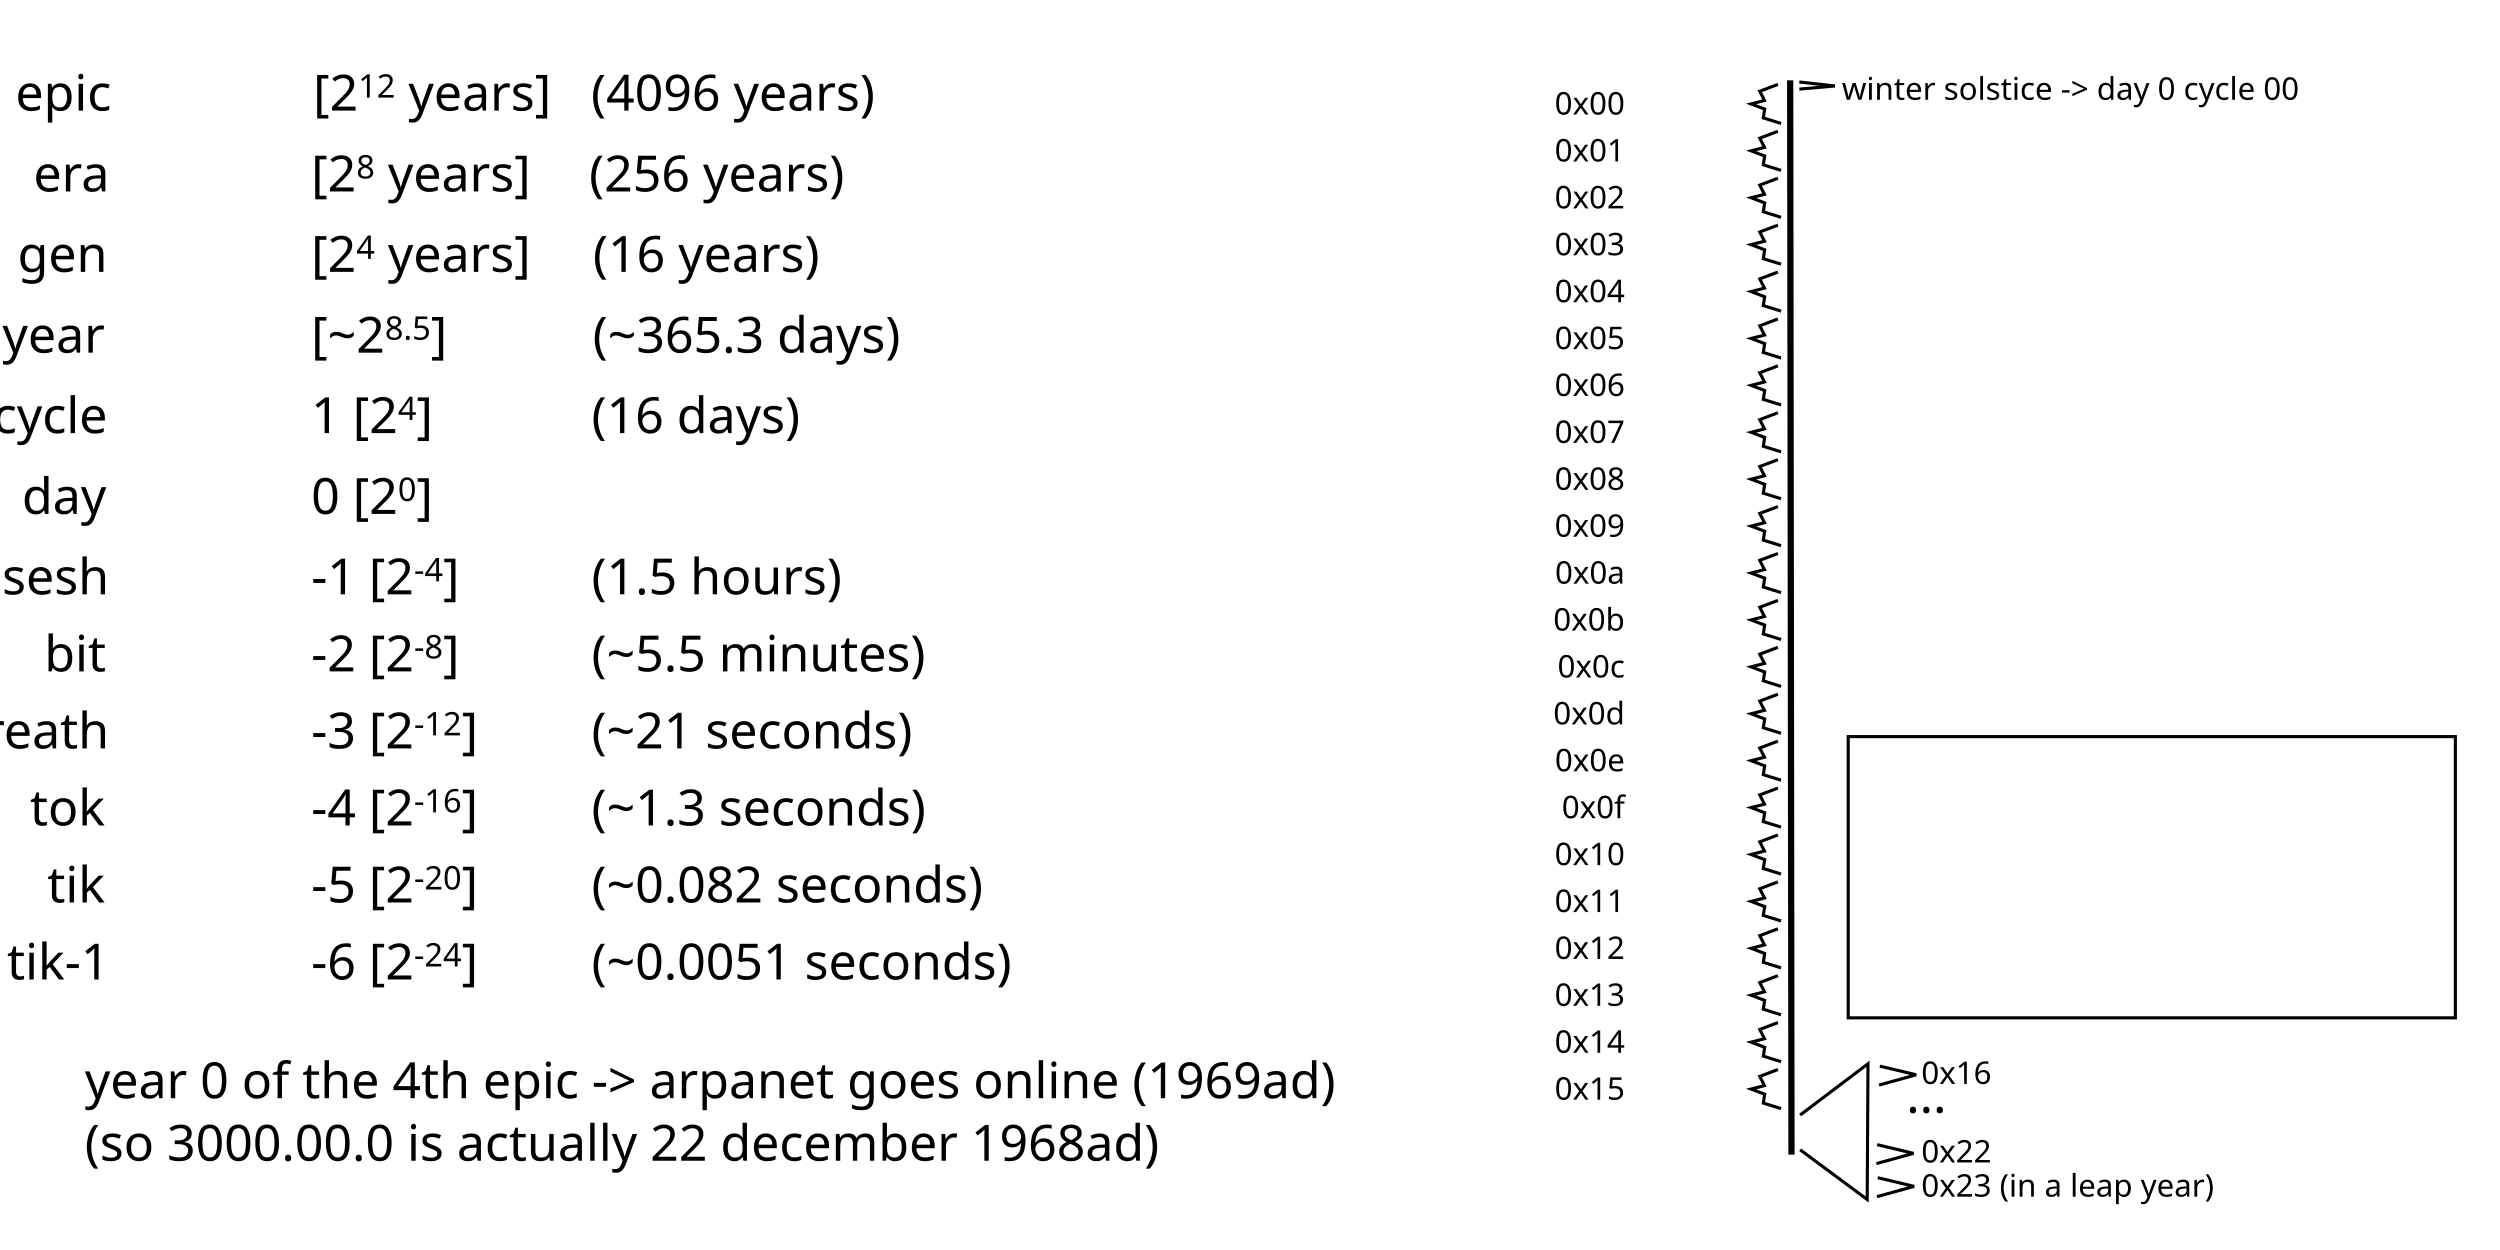
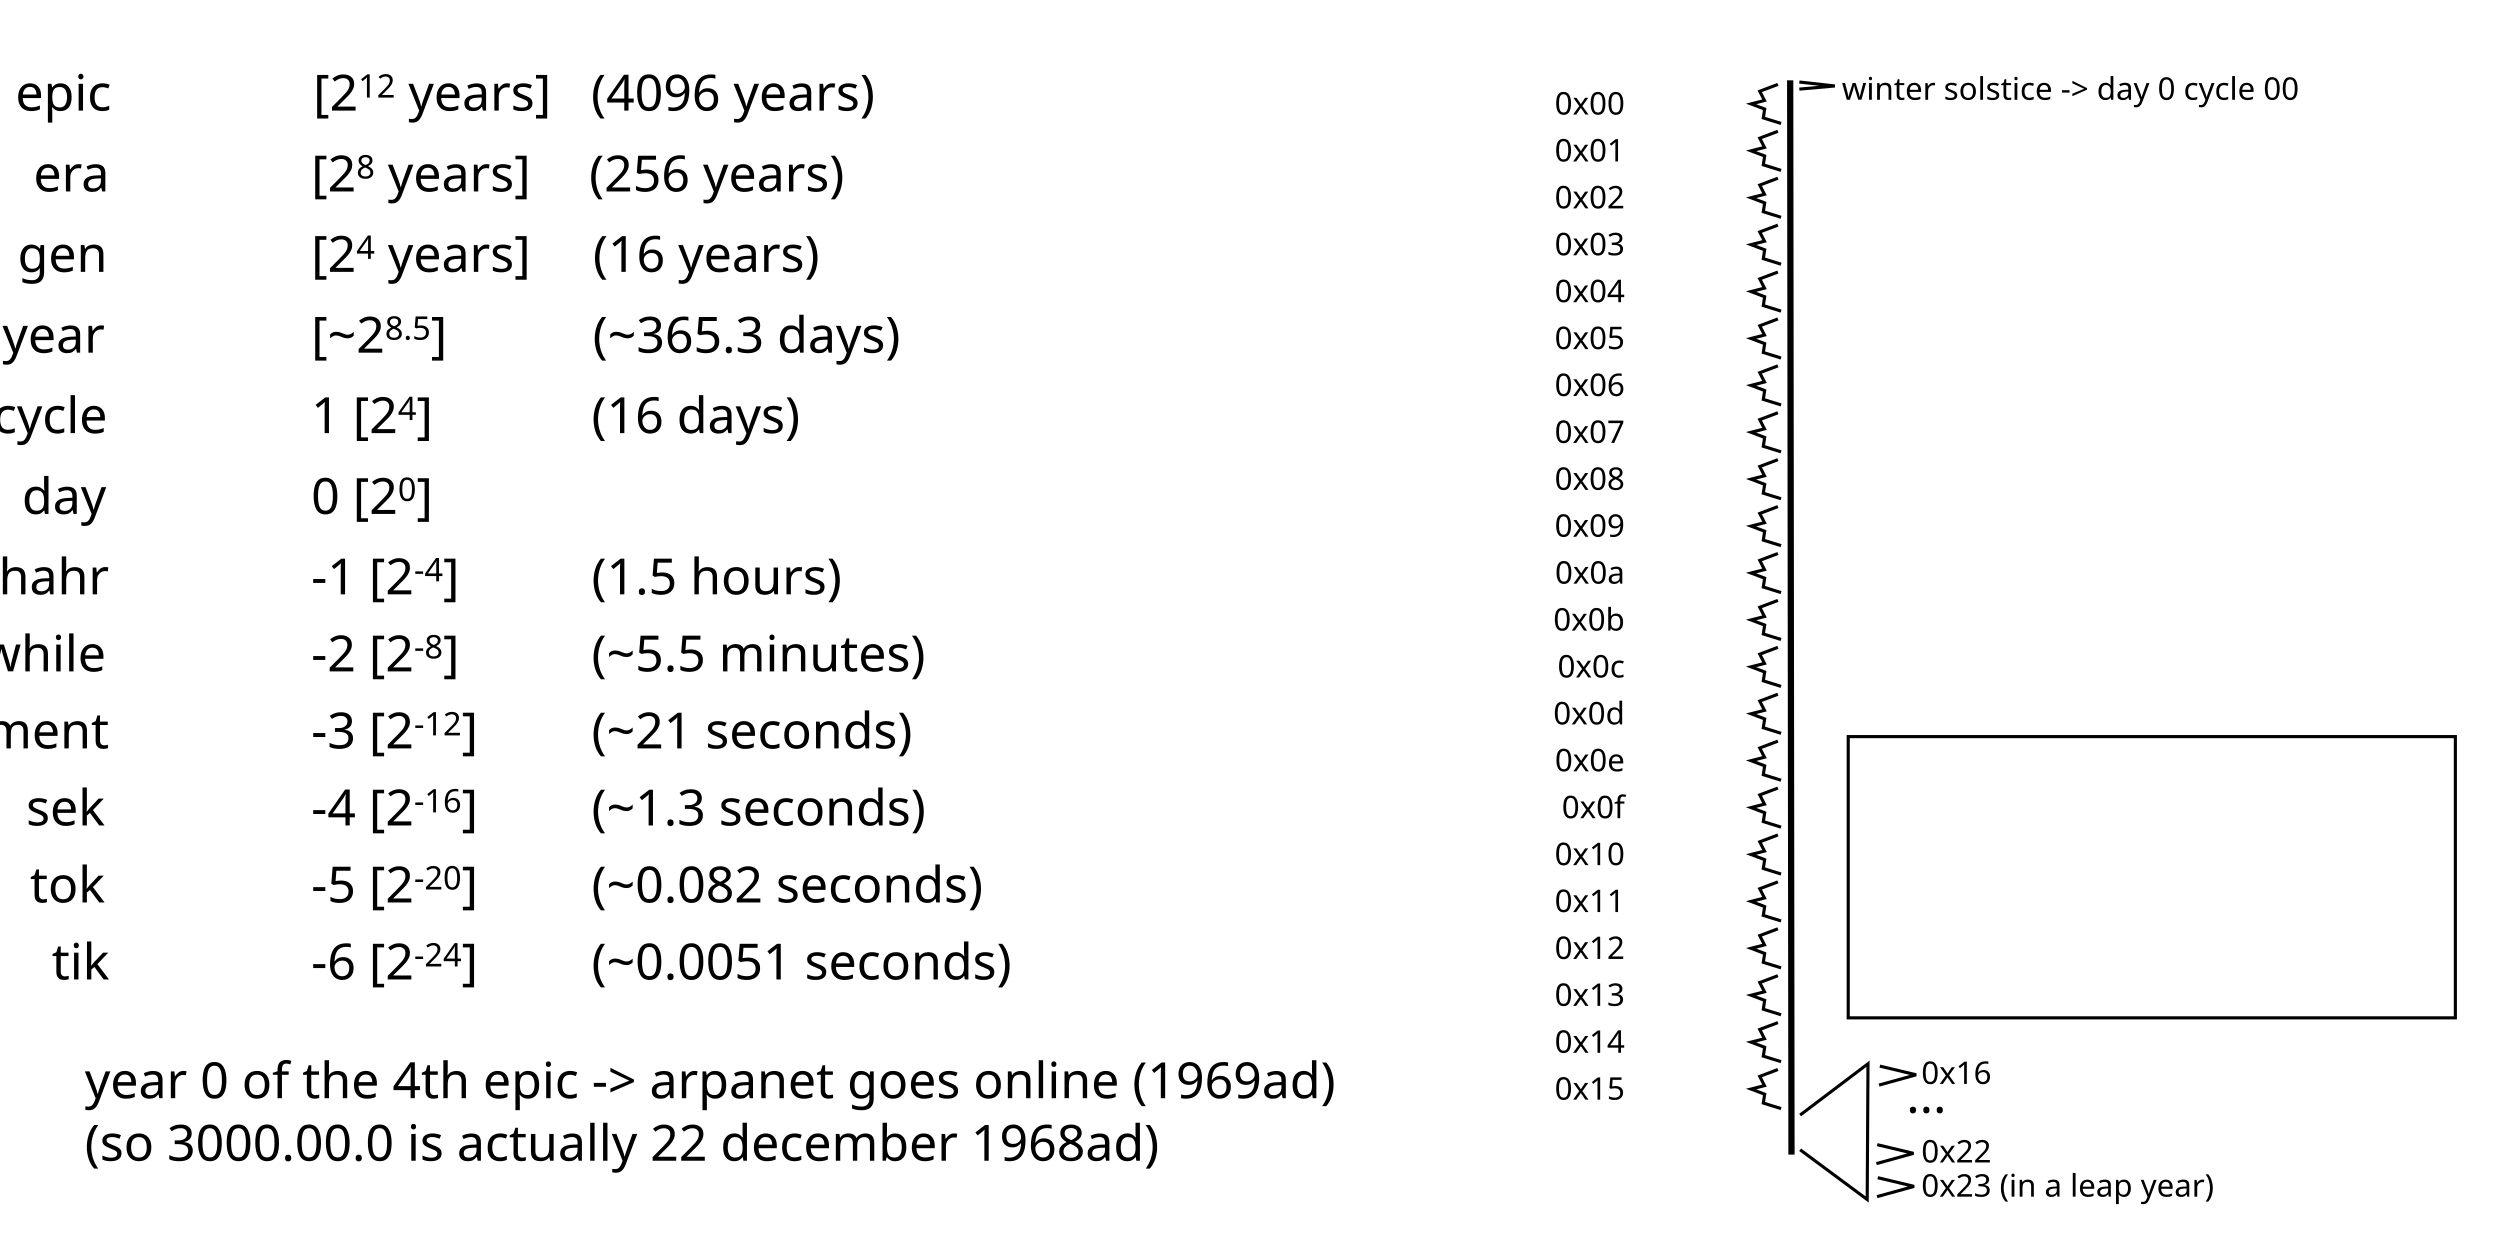
<svg xmlns="http://www.w3.org/2000/svg" width="800" height="400" id="svg4090" version="1.1">
  <defs id="defs4092" />
  <g id="layer1" transform="translate(0,-652.3622)">
    <g id="g3172" transform="translate(0,-1.212677e-5)">
      <g id="g3347" transform="translate(-4,-24)">
        <g transform="translate(-201.4286,24.74472)" id="g3208">
          <text xml:space="preserve" style="font-size:16px;font-style:normal;font-weight:normal;line-height:125%;letter-spacing:0px;word-spacing:0px;fill:#000000;fill-opacity:1;stroke:none;font-family:Sans" x="285.199" y="816.076" id="text4117">
            <tspan id="tspan4119" x="285.199" y="816.076" style="text-align:end;text-anchor:end">day</tspan>
          </text>
          <text xml:space="preserve" style="font-size:16px;font-style:normal;font-weight:normal;line-height:125%;letter-spacing:0px;word-spacing:0px;fill:#000000;fill-opacity:1;stroke:none;font-family:Sans" x="305.013" y="816.076" id="text4121">
            <tspan id="tspan4123" x="305.013" y="816.076">0 [2<tspan style="font-size:65.001%;baseline-shift:super" id="tspan4158">0</tspan>]</tspan>
          </text>
        </g>
        <g transform="translate(-201.4286,19.5716)" id="g3242">
          <text xml:space="preserve" style="font-size:16px;font-style:normal;font-weight:normal;line-height:125%;letter-spacing:0px;word-spacing:0px;fill:#000000;fill-opacity:1;stroke:none;font-family:Sans" x="305.013" y="920.926" id="text4121-5-9-2-4">
            <tspan id="tspan4123-7-0-9-5" x="305.013" y="920.926">-4 [2<tspan style="font-size:65.001%;baseline-shift:super" id="tspan4156-4-5-6">-16</tspan>]</tspan>
          </text>
          <text xml:space="preserve" style="font-size:16px;font-style:normal;font-weight:normal;line-height:125%;letter-spacing:0px;word-spacing:0px;fill:#000000;fill-opacity:1;stroke:none;font-family:Sans" x="284.785" y="920.926" id="text4117-98">
-             <tspan id="tspan4119-5" x="284.785" y="920.926" style="text-align:end;text-anchor:end">tok</tspan>
+             <tspan id="tspan4119-5" x="284.785" y="920.926" style="text-align:end;text-anchor:end">sek</tspan>
          </text>
          <text xml:space="preserve" style="font-size:16px;font-style:normal;font-weight:normal;line-height:125%;letter-spacing:0px;word-spacing:0px;fill:#000000;fill-opacity:1;stroke:none;font-family:Sans" x="394.736" y="920.926" id="text4280">
            <tspan id="tspan4282" x="394.736" y="920.926">(~1.3 seconds)</tspan>
          </text>
        </g>
        <g transform="translate(-201.4286,21.50148)" id="g3233">
          <text xml:space="preserve" style="font-size:16px;font-style:normal;font-weight:normal;line-height:125%;letter-spacing:0px;word-spacing:0px;fill:#000000;fill-opacity:1;stroke:none;font-family:Sans" x="305.013" y="894.348" id="text4121-5-9-2">
            <tspan id="tspan4123-7-0-9" x="305.013" y="894.348">-3 [2<tspan style="font-size:65.001%;baseline-shift:super" id="tspan4156-4-5">-12</tspan>]</tspan>
          </text>
          <text xml:space="preserve" style="font-size:16px;font-style:normal;font-weight:normal;line-height:125%;letter-spacing:0px;word-spacing:0px;fill:#000000;fill-opacity:1;stroke:none;font-family:Sans" x="286.098" y="894.348" id="text4117-9">
-             <tspan id="tspan4119-7" x="286.098" y="894.348" style="text-align:end;text-anchor:end">breath</tspan>
+             <tspan id="tspan4119-7" x="286.098" y="894.348" style="text-align:end;text-anchor:end">ment</tspan>
          </text>
          <text xml:space="preserve" style="font-size:16px;font-style:normal;font-weight:normal;line-height:125%;letter-spacing:0px;word-spacing:0px;fill:#000000;fill-opacity:1;stroke:none;font-family:Sans" x="394.736" y="894.348" id="text4284">
            <tspan id="tspan4286" x="394.736" y="894.348">(~21 seconds)</tspan>
          </text>
        </g>
        <g transform="translate(-201.4286,23.28128)" id="g3224">
          <text xml:space="preserve" style="font-size:16px;font-style:normal;font-weight:normal;line-height:125%;letter-spacing:0px;word-spacing:0px;fill:#000000;fill-opacity:1;stroke:none;font-family:Sans" x="305.013" y="867.919" id="text4121-5-9">
            <tspan id="tspan4123-7-0" x="305.013" y="867.919">-2 [2<tspan style="font-size:65.001%;baseline-shift:super" id="tspan4156-4">-8</tspan>]</tspan>
          </text>
          <text xml:space="preserve" style="font-size:16px;font-style:normal;font-weight:normal;line-height:125%;letter-spacing:0px;word-spacing:0px;fill:#000000;fill-opacity:1;stroke:none;font-family:Sans" x="285.113" y="867.919" id="text4117-52">
-             <tspan id="tspan4119-9" x="285.113" y="867.919" style="text-align:end;text-anchor:end">bit</tspan>
+             <tspan id="tspan4119-9" x="285.113" y="867.919" style="text-align:end;text-anchor:end">while</tspan>
          </text>
          <text xml:space="preserve" style="font-size:16px;font-style:normal;font-weight:normal;line-height:125%;letter-spacing:0px;word-spacing:0px;fill:#000000;fill-opacity:1;stroke:none;font-family:Sans" x="394.736" y="867.919" id="text4288">
            <tspan id="tspan4290" x="394.736" y="867.919">(~5.5 minutes)</tspan>
          </text>
        </g>
        <g transform="translate(-201.4286,23.61797)" id="g3215">
          <text xml:space="preserve" style="font-size:16px;font-style:normal;font-weight:normal;line-height:125%;letter-spacing:0px;word-spacing:0px;fill:#000000;fill-opacity:1;stroke:none;font-family:Sans" x="305.013" y="842.934" id="text4121-5">
            <tspan id="tspan4123-7" x="305.013" y="842.934">-1 [2<tspan style="font-size:65.001%;baseline-shift:super" id="tspan4156">-4</tspan>]</tspan>
          </text>
          <text xml:space="preserve" style="font-size:16px;font-style:normal;font-weight:normal;line-height:125%;letter-spacing:0px;word-spacing:0px;fill:#000000;fill-opacity:1;stroke:none;font-family:Sans" x="286.098" y="842.934" id="text4117-5">
-             <tspan id="tspan4119-3" x="286.098" y="842.934" style="text-align:end;text-anchor:end">sesh</tspan>
+             <tspan id="tspan4119-3" x="286.098" y="842.934" style="text-align:end;text-anchor:end">hahr</tspan>
          </text>
          <text xml:space="preserve" style="font-size:16px;font-style:normal;font-weight:normal;line-height:125%;letter-spacing:0px;word-spacing:0px;fill:#000000;fill-opacity:1;stroke:none;font-family:Sans" x="394.736" y="842.934" id="text4292">
            <tspan id="tspan4294" x="394.736" y="842.934">(1.5 hours)</tspan>
          </text>
        </g>
        <g transform="translate(-201.4286,18.06553)" id="g3251">
          <text xml:space="preserve" style="font-size:16px;font-style:normal;font-weight:normal;line-height:125%;letter-spacing:0px;word-spacing:0px;fill:#000000;fill-opacity:1;stroke:none;font-family:Sans" x="305.013" y="947.081" id="text4121-5-9-2-4-5">
            <tspan id="tspan4123-7-0-9-5-5" x="305.013" y="947.081">-5 [2<tspan style="font-size:65.001%;baseline-shift:super" id="tspan4156-4-5-6-8">-20</tspan>]</tspan>
          </text>
          <text xml:space="preserve" style="font-size:16px;font-style:normal;font-weight:normal;line-height:125%;letter-spacing:0px;word-spacing:0px;fill:#000000;fill-opacity:1;stroke:none;font-family:Sans" x="284.785" y="947.081" id="text4117-98-8">
-             <tspan id="tspan4119-5-8" x="284.785" y="947.081" style="text-align:end;text-anchor:end">tik</tspan>
+             <tspan id="tspan4119-5-8" x="284.785" y="947.081" style="text-align:end;text-anchor:end">tok</tspan>
          </text>
          <text xml:space="preserve" style="font-size:16px;font-style:normal;font-weight:normal;line-height:125%;letter-spacing:0px;word-spacing:0px;fill:#000000;fill-opacity:1;stroke:none;font-family:Sans" x="394.736" y="947.081" id="text4280-5">
            <tspan id="tspan4282-4" x="394.736" y="947.081">(~0.082 seconds)</tspan>
          </text>
        </g>
        <g transform="translate(-201.4286,14.28573)" id="g3260">
          <text xml:space="preserve" style="font-size:16px;font-style:normal;font-weight:normal;line-height:125%;letter-spacing:0px;word-spacing:0px;fill:#000000;fill-opacity:1;stroke:none;font-family:Sans" x="305.013" y="975.51" id="text4121-5-9-2-4-5-6">
            <tspan id="tspan4123-7-0-9-5-5-9" x="305.013" y="975.51">-6 [2<tspan style="font-size:65.001%;baseline-shift:super" id="tspan4156-4-5-6-8-8">-24</tspan>]</tspan>
          </text>
          <text xml:space="preserve" style="font-size:16px;font-style:normal;font-weight:normal;line-height:125%;letter-spacing:0px;word-spacing:0px;fill:#000000;fill-opacity:1;stroke:none;font-family:Sans" x="286.207" y="975.51" id="text4117-98-8-8">
-             <tspan id="tspan4119-5-8-2" x="286.207" y="975.51" style="text-align:end;text-anchor:end">tik-1</tspan>
+             <tspan id="tspan4119-5-8-2" x="286.207" y="975.51" style="text-align:end;text-anchor:end">tik</tspan>
          </text>
          <text xml:space="preserve" style="font-size:16px;font-style:normal;font-weight:normal;line-height:125%;letter-spacing:0px;word-spacing:0px;fill:#000000;fill-opacity:1;stroke:none;font-family:Sans" x="394.736" y="975.51" id="text4280-5-6">
            <tspan id="tspan4282-4-4" x="394.736" y="975.51">(~0.0051 seconds)</tspan>
          </text>
        </g>
        <g transform="translate(-201.4286,24.49596)" id="g3199">
          <text xml:space="preserve" style="font-size:16px;font-style:normal;font-weight:normal;line-height:125%;letter-spacing:0px;word-spacing:0px;fill:#000000;fill-opacity:1;stroke:none;font-family:Sans" x="305.013" y="790.458" id="text4121-5-92">
            <tspan id="tspan4123-7-4" x="305.013" y="790.458">1 [2<tspan style="font-size:65.001%;baseline-shift:super" id="tspan4156-5">4</tspan>]</tspan>
          </text>
          <text xml:space="preserve" style="font-size:16px;font-style:normal;font-weight:normal;line-height:125%;letter-spacing:0px;word-spacing:0px;fill:#000000;fill-opacity:1;stroke:none;font-family:Sans" x="285.574" y="790.458" id="text4117-5-0">
            <tspan id="tspan4119-3-4" x="285.574" y="790.458" style="text-align:end;text-anchor:end">cycle</tspan>
          </text>
          <text xml:space="preserve" style="font-size:16px;font-style:normal;font-weight:normal;line-height:125%;letter-spacing:0px;word-spacing:0px;fill:#000000;fill-opacity:1;stroke:none;font-family:Sans" x="394.736" y="790.458" id="text4292-3">
            <tspan id="tspan4294-9" x="394.736" y="790.458">(16 days)</tspan>
          </text>
        </g>
        <g transform="translate(-201.4286,25.81992)" id="g3190">
          <text xml:space="preserve" style="font-size:16px;font-style:normal;font-weight:normal;line-height:125%;letter-spacing:0px;word-spacing:0px;fill:#000000;fill-opacity:1;stroke:none;font-family:Sans" x="305.013" y="763.403" id="text4121-5-92-0">
            <tspan id="tspan4123-7-4-3" x="305.013" y="763.403">[~2<tspan style="font-size:65.001%;baseline-shift:super" id="tspan3094">8.5</tspan>]</tspan>
          </text>
          <text xml:space="preserve" style="font-size:16px;font-style:normal;font-weight:normal;line-height:125%;letter-spacing:0px;word-spacing:0px;fill:#000000;fill-opacity:1;stroke:none;font-family:Sans" x="284.738" y="763.403" id="text4117-5-0-3">
            <tspan id="tspan4119-3-4-3" x="284.738" y="763.403" style="text-align:end;text-anchor:end">year</tspan>
          </text>
          <text xml:space="preserve" style="font-size:16px;font-style:normal;font-weight:normal;line-height:125%;letter-spacing:0px;word-spacing:0px;fill:#000000;fill-opacity:1;stroke:none;font-family:Sans" x="395.101" y="763.403" id="text4292-3-7">
            <tspan id="tspan4294-9-9" x="395.101" y="763.403">(~365.3 days)</tspan>
          </text>
        </g>
        <g transform="translate(-201.4286,27.02667)" id="g3181">
          <text xml:space="preserve" style="font-size:16px;font-style:normal;font-weight:normal;line-height:125%;letter-spacing:0px;word-spacing:0px;fill:#000000;fill-opacity:1;stroke:none;font-family:Sans" x="305.013" y="736.329" id="text4121-5-92-0-6">
            <tspan id="tspan4123-7-4-3-6" x="305.013" y="736.329">[2<tspan style="font-size:65.001%;baseline-shift:super" id="tspan3132">4</tspan> years]</tspan>
          </text>
          <text xml:space="preserve" style="font-size:16px;font-style:normal;font-weight:normal;line-height:125%;letter-spacing:0px;word-spacing:0px;fill:#000000;fill-opacity:1;stroke:none;font-family:Sans" x="285.574" y="736.329" id="text4117-5-0-3-2">
            <tspan id="tspan4119-3-4-3-7" x="285.574" y="736.329" style="text-align:end;text-anchor:end">gen</tspan>
          </text>
          <text xml:space="preserve" style="font-size:16px;font-style:normal;font-weight:normal;line-height:125%;letter-spacing:0px;word-spacing:0px;fill:#000000;fill-opacity:1;stroke:none;font-family:Sans" x="395.181" y="736.329" id="text4292-3-7-4">
            <tspan id="tspan4294-9-9-1" x="395.181" y="736.329">(16 years)</tspan>
          </text>
        </g>
        <g id="g4077" transform="translate(0,14.93628)">
          <text id="text4121-5-92-0-6-1" y="722.689" x="103.584" style="font-size:16px;font-style:normal;font-weight:normal;line-height:125%;letter-spacing:0px;word-spacing:0px;fill:#000000;fill-opacity:1;stroke:none;font-family:Sans" xml:space="preserve">
            <tspan y="722.689" x="103.584" id="tspan4123-7-4-3-6-7">[2<tspan id="tspan3170" style="font-size:65.001%;baseline-shift:super">8</tspan> years]</tspan>
          </text>
          <text id="text4117-5-0-3-2-5" y="722.689" x="84.755" style="font-size:16px;font-style:normal;font-weight:normal;line-height:125%;letter-spacing:0px;word-spacing:0px;fill:#000000;fill-opacity:1;stroke:none;font-family:Sans" xml:space="preserve">
            <tspan style="text-align:end;text-anchor:end" y="722.689" x="84.755" id="tspan4119-3-4-3-7-6">era</tspan>
          </text>
          <text id="text4292-3-7-4-8" y="722.689" x="192.537" style="font-size:16px;font-style:normal;font-weight:normal;line-height:125%;letter-spacing:0px;word-spacing:0px;fill:#000000;fill-opacity:1;stroke:none;font-family:Sans" xml:space="preserve">
            <tspan y="722.689" x="192.537" id="tspan4294-9-9-1-9">(256 years)</tspan>
          </text>
        </g>
        <g transform="translate(0.619691,-10.93124)" id="g4077-5">
          <text id="text4121-5-92-0-6-1-6" y="722.689" x="103.584" style="font-size:16px;font-style:normal;font-weight:normal;line-height:125%;letter-spacing:0px;word-spacing:0px;fill:#000000;fill-opacity:1;stroke:none;font-family:Sans" xml:space="preserve">
            <tspan y="722.689" x="103.584" id="tspan4123-7-4-3-6-7-1">[2<tspan style="font-size:65%;baseline-shift:super" id="tspan4125">12</tspan> years]</tspan>
          </text>
          <text id="text4117-5-0-3-2-5-2" y="722.689" x="84.755" style="font-size:16px;font-style:normal;font-weight:normal;line-height:125%;letter-spacing:0px;word-spacing:0px;fill:#000000;fill-opacity:1;stroke:none;font-family:Sans" xml:space="preserve">
            <tspan style="text-align:end;text-anchor:end" y="722.689" x="84.755" id="tspan4119-3-4-3-7-6-2">epic</tspan>
          </text>
          <text id="text4292-3-7-4-8-9" y="722.689" x="192.537" style="font-size:16px;font-style:normal;font-weight:normal;line-height:125%;letter-spacing:0px;word-spacing:0px;fill:#000000;fill-opacity:1;stroke:none;font-family:Sans" xml:space="preserve">
            <tspan y="722.689" x="192.537" id="tspan4294-9-9-1-9-2">(4096 years)</tspan>
          </text>
        </g>
      </g>
      <text xml:space="preserve" style="font-size:16px;font-style:normal;font-weight:normal;line-height:125%;letter-spacing:0px;word-spacing:0px;fill:#000000;fill-opacity:1;stroke:none;font-family:Sans" x="589.393" y="684.294" id="text3434">
        <tspan x="589.393" y="684.294" style="font-size:10px" id="tspan4323">winter solstice -&gt; day 0 cycle 00</tspan>
      </text>
      <path style="fill:none;stroke:#000000;stroke-width:2;stroke-linecap:butt;stroke-linejoin:miter;stroke-miterlimit:4;stroke-opacity:1;stroke-dasharray:none" d="m 572.857,678.076 0.418,343.766" id="path3438" />
      <g id="g4325">
        <path id="path3440" d="m 568.928,679.363 -5.808,2.198 1.515,2.958 -4.293,1.099 4.356,1.648 -0.442,2.832 5.682,1.775" style="fill:none;stroke:#000000;stroke-width:1px;stroke-linecap:butt;stroke-linejoin:miter;stroke-opacity:1" />
        <text id="text3510" y="689.018" x="557.385" style="font-size:16px;font-style:normal;font-weight:normal;text-align:end;line-height:125%;letter-spacing:0px;word-spacing:0px;text-anchor:end;fill:#000000;fill-opacity:1;stroke:none;font-family:Sans" xml:space="preserve">
          <tspan style="font-size:10px" y="689.018" x="557.385" id="tspan3512">0x00</tspan>
        </text>
      </g>
      <path style="fill:none;stroke:#000000;stroke-width:1px;stroke-linecap:butt;stroke-linejoin:miter;stroke-opacity:1" d="m 575.787,26.244 11.364,1.263 -11.364,1.01" id="path4321" transform="translate(0,652.3622)" />
      <g id="use4860" transform="translate(0,15.01151)">
        <path style="fill:none;stroke:#000000;stroke-width:1px;stroke-linecap:butt;stroke-linejoin:miter;stroke-opacity:1" d="m 568.928,679.363 -5.808,2.198 1.515,2.958 -4.293,1.099 4.356,1.648 -0.442,2.832 5.682,1.775" id="path5064" />
        <text xml:space="preserve" style="font-size:16px;font-style:normal;font-weight:normal;text-align:end;line-height:125%;letter-spacing:0px;word-spacing:0px;text-anchor:end;fill:#000000;fill-opacity:1;stroke:none;font-family:Sans" x="557.385" y="689.018" id="text5066">
          <tspan id="tspan5068" x="557.385" y="689.018" style="font-size:10px">0x01</tspan>
        </text>
      </g>
      <g id="use4862" transform="translate(0,30.02302)">
        <path style="fill:none;stroke:#000000;stroke-width:1px;stroke-linecap:butt;stroke-linejoin:miter;stroke-opacity:1" d="m 568.928,679.363 -5.808,2.198 1.515,2.958 -4.293,1.099 4.356,1.648 -0.442,2.832 5.682,1.775" id="path5056" />
        <text xml:space="preserve" style="font-size:16px;font-style:normal;font-weight:normal;text-align:end;line-height:125%;letter-spacing:0px;word-spacing:0px;text-anchor:end;fill:#000000;fill-opacity:1;stroke:none;font-family:Sans" x="557.385" y="689.018" id="text5058">
          <tspan id="tspan5060" x="557.385" y="689.018" style="font-size:10px">0x02</tspan>
        </text>
      </g>
      <g id="use4864" transform="translate(0,45.03452)">
        <path style="fill:none;stroke:#000000;stroke-width:1px;stroke-linecap:butt;stroke-linejoin:miter;stroke-opacity:1" d="m 568.928,679.363 -5.808,2.198 1.515,2.958 -4.293,1.099 4.356,1.648 -0.442,2.832 5.682,1.775" id="path5048" />
        <text xml:space="preserve" style="font-size:16px;font-style:normal;font-weight:normal;text-align:end;line-height:125%;letter-spacing:0px;word-spacing:0px;text-anchor:end;fill:#000000;fill-opacity:1;stroke:none;font-family:Sans" x="557.385" y="689.018" id="text5050">
          <tspan id="tspan5052" x="557.385" y="689.018" style="font-size:10px">0x03</tspan>
        </text>
      </g>
      <g id="use4866" transform="translate(0,60.04603)">
        <path style="fill:none;stroke:#000000;stroke-width:1px;stroke-linecap:butt;stroke-linejoin:miter;stroke-opacity:1" d="m 568.928,679.363 -5.808,2.198 1.515,2.958 -4.293,1.099 4.356,1.648 -0.442,2.832 5.682,1.775" id="path5040" />
        <text xml:space="preserve" style="font-size:16px;font-style:normal;font-weight:normal;text-align:end;line-height:125%;letter-spacing:0px;word-spacing:0px;text-anchor:end;fill:#000000;fill-opacity:1;stroke:none;font-family:Sans" x="557.385" y="689.018" id="text5042">
          <tspan id="tspan5044" x="557.385" y="689.018" style="font-size:10px">0x04</tspan>
        </text>
      </g>
      <g id="use4868" transform="translate(0,75.05754)">
        <path style="fill:none;stroke:#000000;stroke-width:1px;stroke-linecap:butt;stroke-linejoin:miter;stroke-opacity:1" d="m 568.928,679.363 -5.808,2.198 1.515,2.958 -4.293,1.099 4.356,1.648 -0.442,2.832 5.682,1.775" id="path5032" />
        <text xml:space="preserve" style="font-size:16px;font-style:normal;font-weight:normal;text-align:end;line-height:125%;letter-spacing:0px;word-spacing:0px;text-anchor:end;fill:#000000;fill-opacity:1;stroke:none;font-family:Sans" x="557.385" y="689.018" id="text5034">
          <tspan id="tspan5036" x="557.385" y="689.018" style="font-size:10px">0x05</tspan>
        </text>
      </g>
      <g id="use4870" transform="translate(0,90.06905)">
        <path style="fill:none;stroke:#000000;stroke-width:1px;stroke-linecap:butt;stroke-linejoin:miter;stroke-opacity:1" d="m 568.928,679.363 -5.808,2.198 1.515,2.958 -4.293,1.099 4.356,1.648 -0.442,2.832 5.682,1.775" id="path5024" />
        <text xml:space="preserve" style="font-size:16px;font-style:normal;font-weight:normal;text-align:end;line-height:125%;letter-spacing:0px;word-spacing:0px;text-anchor:end;fill:#000000;fill-opacity:1;stroke:none;font-family:Sans" x="557.385" y="689.018" id="text5026">
          <tspan id="tspan5028" x="557.385" y="689.018" style="font-size:10px">0x06</tspan>
        </text>
      </g>
      <g id="use4872" transform="translate(0,105.0806)">
        <path style="fill:none;stroke:#000000;stroke-width:1px;stroke-linecap:butt;stroke-linejoin:miter;stroke-opacity:1" d="m 568.928,679.363 -5.808,2.198 1.515,2.958 -4.293,1.099 4.356,1.648 -0.442,2.832 5.682,1.775" id="path5016" />
        <text xml:space="preserve" style="font-size:16px;font-style:normal;font-weight:normal;text-align:end;line-height:125%;letter-spacing:0px;word-spacing:0px;text-anchor:end;fill:#000000;fill-opacity:1;stroke:none;font-family:Sans" x="557.385" y="689.018" id="text5018">
          <tspan id="tspan5020" x="557.385" y="689.018" style="font-size:10px">0x07</tspan>
        </text>
      </g>
      <g id="use4874" transform="translate(0,120.0921)">
        <path style="fill:none;stroke:#000000;stroke-width:1px;stroke-linecap:butt;stroke-linejoin:miter;stroke-opacity:1" d="m 568.928,679.363 -5.808,2.198 1.515,2.958 -4.293,1.099 4.356,1.648 -0.442,2.832 5.682,1.775" id="path5008" />
        <text xml:space="preserve" style="font-size:16px;font-style:normal;font-weight:normal;text-align:end;line-height:125%;letter-spacing:0px;word-spacing:0px;text-anchor:end;fill:#000000;fill-opacity:1;stroke:none;font-family:Sans" x="557.385" y="689.018" id="text5010">
          <tspan id="tspan5012" x="557.385" y="689.018" style="font-size:10px">0x08</tspan>
        </text>
      </g>
      <g id="use4876" transform="translate(0,135.1036)">
        <path style="fill:none;stroke:#000000;stroke-width:1px;stroke-linecap:butt;stroke-linejoin:miter;stroke-opacity:1" d="m 568.928,679.363 -5.808,2.198 1.515,2.958 -4.293,1.099 4.356,1.648 -0.442,2.832 5.682,1.775" id="path5000" />
        <text xml:space="preserve" style="font-size:16px;font-style:normal;font-weight:normal;text-align:end;line-height:125%;letter-spacing:0px;word-spacing:0px;text-anchor:end;fill:#000000;fill-opacity:1;stroke:none;font-family:Sans" x="557.385" y="689.018" id="text5002">
          <tspan id="tspan5004" x="557.385" y="689.018" style="font-size:10px">0x09</tspan>
        </text>
      </g>
      <g id="use4878" transform="translate(0,150.1151)">
        <path style="fill:none;stroke:#000000;stroke-width:1px;stroke-linecap:butt;stroke-linejoin:miter;stroke-opacity:1" d="m 568.928,679.363 -5.808,2.198 1.515,2.958 -4.293,1.099 4.356,1.648 -0.442,2.832 5.682,1.775" id="path4992" />
        <text xml:space="preserve" style="font-size:16px;font-style:normal;font-weight:normal;text-align:end;line-height:125%;letter-spacing:0px;word-spacing:0px;text-anchor:end;fill:#000000;fill-opacity:1;stroke:none;font-family:Sans" x="557.385" y="689.018" id="text4994">
          <tspan id="tspan4996" x="557.385" y="689.018" style="font-size:10px">0x0a</tspan>
        </text>
      </g>
      <g id="use4880" transform="translate(0,165.1266)">
        <path style="fill:none;stroke:#000000;stroke-width:1px;stroke-linecap:butt;stroke-linejoin:miter;stroke-opacity:1" d="m 568.928,679.363 -5.808,2.198 1.515,2.958 -4.293,1.099 4.356,1.648 -0.442,2.832 5.682,1.775" id="path4984" />
        <text xml:space="preserve" style="font-size:16px;font-style:normal;font-weight:normal;text-align:end;line-height:125%;letter-spacing:0px;word-spacing:0px;text-anchor:end;fill:#000000;fill-opacity:1;stroke:none;font-family:Sans" x="557.385" y="689.018" id="text4986">
          <tspan id="tspan4988" x="557.385" y="689.018" style="font-size:10px">0x0b</tspan>
        </text>
      </g>
      <g id="use4882" transform="translate(0,180.1381)">
        <path style="fill:none;stroke:#000000;stroke-width:1px;stroke-linecap:butt;stroke-linejoin:miter;stroke-opacity:1" d="m 568.928,679.363 -5.808,2.198 1.515,2.958 -4.293,1.099 4.356,1.648 -0.442,2.832 5.682,1.775" id="path4976" />
        <text xml:space="preserve" style="font-size:16px;font-style:normal;font-weight:normal;text-align:end;line-height:125%;letter-spacing:0px;word-spacing:0px;text-anchor:end;fill:#000000;fill-opacity:1;stroke:none;font-family:Sans" x="557.385" y="689.018" id="text4978">
          <tspan id="tspan4980" x="557.385" y="689.018" style="font-size:10px">0x0c</tspan>
        </text>
      </g>
      <g id="use4884" transform="translate(0,195.1496)">
        <path style="fill:none;stroke:#000000;stroke-width:1px;stroke-linecap:butt;stroke-linejoin:miter;stroke-opacity:1" d="m 568.928,679.363 -5.808,2.198 1.515,2.958 -4.293,1.099 4.356,1.648 -0.442,2.832 5.682,1.775" id="path4968" />
        <text xml:space="preserve" style="font-size:16px;font-style:normal;font-weight:normal;text-align:end;line-height:125%;letter-spacing:0px;word-spacing:0px;text-anchor:end;fill:#000000;fill-opacity:1;stroke:none;font-family:Sans" x="557.385" y="689.018" id="text4970">
          <tspan id="tspan4972" x="557.385" y="689.018" style="font-size:10px">0x0d</tspan>
        </text>
      </g>
      <g id="use4886" transform="translate(0,210.1611)">
        <path style="fill:none;stroke:#000000;stroke-width:1px;stroke-linecap:butt;stroke-linejoin:miter;stroke-opacity:1" d="m 568.928,679.363 -5.808,2.198 1.515,2.958 -4.293,1.099 4.356,1.648 -0.442,2.832 5.682,1.775" id="path4960" />
        <text xml:space="preserve" style="font-size:16px;font-style:normal;font-weight:normal;text-align:end;line-height:125%;letter-spacing:0px;word-spacing:0px;text-anchor:end;fill:#000000;fill-opacity:1;stroke:none;font-family:Sans" x="557.385" y="689.018" id="text4962">
          <tspan id="tspan4964" x="557.385" y="689.018" style="font-size:10px">0x0e</tspan>
        </text>
      </g>
      <g id="use4888" transform="translate(0,225.1726)">
        <path style="fill:none;stroke:#000000;stroke-width:1px;stroke-linecap:butt;stroke-linejoin:miter;stroke-opacity:1" d="m 568.928,679.363 -5.808,2.198 1.515,2.958 -4.293,1.099 4.356,1.648 -0.442,2.832 5.682,1.775" id="path4952" />
        <text xml:space="preserve" style="font-size:16px;font-style:normal;font-weight:normal;text-align:end;line-height:125%;letter-spacing:0px;word-spacing:0px;text-anchor:end;fill:#000000;fill-opacity:1;stroke:none;font-family:Sans" x="557.385" y="689.018" id="text4954">
          <tspan id="tspan4956" x="557.385" y="689.018" style="font-size:10px">0x0f</tspan>
        </text>
      </g>
      <g id="use4890" transform="translate(0,240.1841)">
        <path style="fill:none;stroke:#000000;stroke-width:1px;stroke-linecap:butt;stroke-linejoin:miter;stroke-opacity:1" d="m 568.928,679.363 -5.808,2.198 1.515,2.958 -4.293,1.099 4.356,1.648 -0.442,2.832 5.682,1.775" id="path4944" />
        <text xml:space="preserve" style="font-size:16px;font-style:normal;font-weight:normal;text-align:end;line-height:125%;letter-spacing:0px;word-spacing:0px;text-anchor:end;fill:#000000;fill-opacity:1;stroke:none;font-family:Sans" x="557.385" y="689.018" id="text4946">
          <tspan id="tspan4948" x="557.385" y="689.018" style="font-size:10px">0x10</tspan>
        </text>
      </g>
      <g id="use4892" transform="translate(0,255.1956)">
        <path style="fill:none;stroke:#000000;stroke-width:1px;stroke-linecap:butt;stroke-linejoin:miter;stroke-opacity:1" d="m 568.928,679.363 -5.808,2.198 1.515,2.958 -4.293,1.099 4.356,1.648 -0.442,2.832 5.682,1.775" id="path4936" />
        <text xml:space="preserve" style="font-size:16px;font-style:normal;font-weight:normal;text-align:end;line-height:125%;letter-spacing:0px;word-spacing:0px;text-anchor:end;fill:#000000;fill-opacity:1;stroke:none;font-family:Sans" x="557.385" y="689.018" id="text4938">
          <tspan id="tspan4940" x="557.385" y="689.018" style="font-size:10px">0x11</tspan>
        </text>
      </g>
      <g id="use4894" transform="translate(0,270.2071)">
        <path style="fill:none;stroke:#000000;stroke-width:1px;stroke-linecap:butt;stroke-linejoin:miter;stroke-opacity:1" d="m 568.928,679.363 -5.808,2.198 1.515,2.958 -4.293,1.099 4.356,1.648 -0.442,2.832 5.682,1.775" id="path4928" />
        <text xml:space="preserve" style="font-size:16px;font-style:normal;font-weight:normal;text-align:end;line-height:125%;letter-spacing:0px;word-spacing:0px;text-anchor:end;fill:#000000;fill-opacity:1;stroke:none;font-family:Sans" x="557.385" y="689.018" id="text4930">
          <tspan id="tspan4932" x="557.385" y="689.018" style="font-size:10px">0x12</tspan>
        </text>
      </g>
      <g id="use4896" transform="translate(0,285.2187)">
        <path style="fill:none;stroke:#000000;stroke-width:1px;stroke-linecap:butt;stroke-linejoin:miter;stroke-opacity:1" d="m 568.928,679.363 -5.808,2.198 1.515,2.958 -4.293,1.099 4.356,1.648 -0.442,2.832 5.682,1.775" id="path4920" />
        <text xml:space="preserve" style="font-size:16px;font-style:normal;font-weight:normal;text-align:end;line-height:125%;letter-spacing:0px;word-spacing:0px;text-anchor:end;fill:#000000;fill-opacity:1;stroke:none;font-family:Sans" x="557.385" y="689.018" id="text4922">
          <tspan id="tspan4924" x="557.385" y="689.018" style="font-size:10px">0x13</tspan>
        </text>
      </g>
      <g id="use4898" transform="translate(0,300.2302)">
        <path style="fill:none;stroke:#000000;stroke-width:1px;stroke-linecap:butt;stroke-linejoin:miter;stroke-opacity:1" d="m 568.928,679.363 -5.808,2.198 1.515,2.958 -4.293,1.099 4.356,1.648 -0.442,2.832 5.682,1.775" id="path4912" />
        <text xml:space="preserve" style="font-size:16px;font-style:normal;font-weight:normal;text-align:end;line-height:125%;letter-spacing:0px;word-spacing:0px;text-anchor:end;fill:#000000;fill-opacity:1;stroke:none;font-family:Sans" x="557.385" y="689.018" id="text4914">
          <tspan id="tspan4916" x="557.385" y="689.018" style="font-size:10px">0x14</tspan>
        </text>
      </g>
      <g id="use4900" transform="translate(0,315.2417)">
        <path style="fill:none;stroke:#000000;stroke-width:1px;stroke-linecap:butt;stroke-linejoin:miter;stroke-opacity:1" d="m 568.928,679.363 -5.808,2.198 1.515,2.958 -4.293,1.099 4.356,1.648 -0.442,2.832 5.682,1.775" id="path4904" />
        <text xml:space="preserve" style="font-size:16px;font-style:normal;font-weight:normal;text-align:end;line-height:125%;letter-spacing:0px;word-spacing:0px;text-anchor:end;fill:#000000;fill-opacity:1;stroke:none;font-family:Sans" x="557.385" y="689.018" id="text4906">
          <tspan id="tspan4908" x="557.385" y="689.018" style="font-size:10px">0x15</tspan>
        </text>
      </g>
      <flowRoot xml:space="preserve" id="flowRoot5070" style="font-size:16px;font-style:normal;font-weight:normal;line-height:125%;letter-spacing:0px;word-spacing:0px;fill:#000000;fill-opacity:1;stroke:none;font-family:Sans" transform="translate(0,652.3622)">
        <flowRegion id="flowRegion5072">
          <rect id="rect5074" width="6.429" height="22.857" x="607.857" y="245.714" />
        </flowRegion>
        <flowPara id="flowPara5076">  </flowPara>
      </flowRoot>
      <path style="fill:none;stroke:#000000;stroke-width:1px;stroke-linecap:butt;stroke-linejoin:miter;stroke-opacity:1" d="m 576.039,356.816 21.718,-16.415 -0.253,43.437 -21.466,-15.91" id="path3200" transform="translate(0,652.3622)" />
      <path style="fill:none;stroke:#000000;stroke-width:1px;stroke-linecap:butt;stroke-linejoin:miter;stroke-opacity:1" d="m 601.546,341.159 11.617,2.778 -11.869,3.283" id="path3202" transform="translate(0,652.3622)" />
      <text xml:space="preserve" style="font-size:16px;font-style:normal;font-weight:normal;text-align:start;line-height:125%;letter-spacing:0px;word-spacing:0px;text-anchor:start;fill:#000000;fill-opacity:1;stroke:none;font-family:Sans" x="614.83" y="999.225" id="text4906-7">
        <tspan id="tspan4908-3" x="614.83" y="999.225" style="font-size:10px;text-align:start;text-anchor:start">0x16</tspan>
      </text>
      <path style="fill:none;stroke:#000000;stroke-width:1px;stroke-linecap:butt;stroke-linejoin:miter;stroke-opacity:1" d="m 600.703,1018.655 11.617,2.778 -11.869,3.283" id="path3202-0" />
      <text xml:space="preserve" style="font-size:16px;font-style:normal;font-weight:normal;text-align:start;line-height:125%;letter-spacing:0px;word-spacing:0px;text-anchor:start;fill:#000000;fill-opacity:1;stroke:none;font-family:Sans" x="614.83" y="1024.359" id="text4906-7-4">
        <tspan id="tspan4908-3-8" x="614.83" y="1024.359" style="font-size:10px;text-align:start;text-anchor:start">0x22</tspan>
      </text>
      <path style="fill:none;stroke:#000000;stroke-width:1px;stroke-linecap:butt;stroke-linejoin:miter;stroke-opacity:1" d="m 600.889,1029.226 11.617,2.778 -11.869,3.283" id="path3202-0-1" />
      <text xml:space="preserve" style="font-size:16px;font-style:normal;font-weight:normal;text-align:start;line-height:125%;letter-spacing:0px;word-spacing:0px;text-anchor:start;fill:#000000;fill-opacity:1;stroke:none;font-family:Sans" x="614.83" y="1035.287" id="text4906-7-4-9">
        <tspan id="tspan4908-3-8-6" x="614.83" y="1035.287" style="font-size:10px;text-align:start;text-anchor:start">0x23 (in a leap year)</tspan>
      </text>
      <text xml:space="preserve" style="font-size:16px;font-style:normal;font-weight:normal;line-height:125%;letter-spacing:0px;word-spacing:0px;fill:#000000;fill-opacity:1;stroke:none;font-family:Sans" x="610" y="1008.434" id="text3273">
        <tspan id="tspan3275" x="610" y="1008.434">...</tspan>
      </text>
      <rect id="rect3285" width="194.286" height="90" x="591.429" y="235.714" transform="translate(0,652.3622)" style="fill:none;stroke:#000000;stroke-opacity:1" />
      <flowRoot xml:space="preserve" id="flowRoot3277" style="font-size:16px;font-style:normal;font-weight:normal;line-height:125%;letter-spacing:0px;word-spacing:0px;fill:#000000;fill-opacity:1;stroke:none;font-family:Sans" transform="translate(15.71429,645.7907)">
        <flowRegion id="flowRegion3279">
          <rect id="rect3281" width="185.357" height="83.571" x="583.214" y="247.857" />
        </flowRegion>
        <flowPara id="flowPara3283" style="font-size:12px">one year has 22 full 16-day cycles (numbered from 0-15) and then 13 (14 in a leap year) holidays each with its own cycle number</flowPara>
      </flowRoot>
      <text xml:space="preserve" style="font-size:16px;font-style:normal;font-weight:normal;line-height:125%;letter-spacing:0px;word-spacing:0px;fill:#000000;fill-opacity:1;stroke:none;font-family:Sans" x="17.143" y="1213.219" id="text4055">
        <tspan id="tspan4057" x="17.143" y="1213.219">date and time format -&gt;</tspan>
        <tspan x="17.143" y="1233.219" id="tspan4059" />
        <tspan x="17.143" y="1253.219" id="tspan4075">3008.13.3 -&gt; 25 october 1977ad</tspan>
        <tspan x="17.143" y="1273.219" id="tspan4137">302a.05.5 -&gt; 17 march 2011ad</tspan>
      </text>
      <text xml:space="preserve" style="font-size:16px;font-style:normal;font-weight:normal;line-height:125%;letter-spacing:0px;word-spacing:0px;fill:#000000;fill-opacity:1;stroke:none;font-family:Sans" x="27.143" y="351.429" id="text4061" transform="translate(0,652.3622)">
        <tspan id="tspan4063" x="27.143" y="351.429">year 0 of the 4th epic -&gt; arpanet goes online (1969ad)</tspan>
        <tspan x="27.143" y="371.429" id="tspan4065">(so 3000.00.0 is actually 22 december 1968ad)</tspan>
      </text>
      <text xml:space="preserve" style="font-size:16px;font-style:normal;font-weight:normal;line-height:125%;letter-spacing:0px;word-spacing:0px;fill:#000000;fill-opacity:1;stroke:none;font-family:Sans" x="20" y="438.571" id="text4127" transform="translate(0,652.3622)">
        <tspan id="tspan4129" x="20" y="438.571">first epic -&gt; 10319bc - 6222bc </tspan>
        <tspan x="20" y="458.571" id="tspan4131">second epic -&gt; 6223bc - 2126bc</tspan>
        <tspan x="20" y="478.571" id="tspan4133">third epic -&gt; 2127bc - 1968ad</tspan>
        <tspan x="20" y="498.571" id="tspan4135">fourth epic -&gt; begins 22 december 1968ad (arpanet goes online 29 october 1969ad)</tspan>
      </text>
      <text xml:space="preserve" style="font-size:16px;font-style:normal;font-weight:normal;line-height:125%;letter-spacing:0px;word-spacing:0px;fill:#000000;fill-opacity:1;stroke:none;font-family:Sans" x="20" y="1332.934" id="text5122">
        <tspan id="tspan5124" x="20" y="1332.934">distances</tspan>
        <tspan x="20" y="1352.934" id="tspan5146" />
        <tspan x="20" y="1372.934" id="tspan5128">circumference of earth -&gt; 40 075 010m</tspan>
-         <tspan x="20" y="1392.934" id="tspan5126">sesh -&gt; 16-1 -&gt; 2 505 000m</tspan>
-         <tspan x="20" y="1412.934" id="tspan5130">bit -&gt; 16-2 -&gt; 156 500m</tspan>
-         <tspan x="20" y="1432.934" id="tspan5132">breath -&gt; 16-3 -&gt; 9 784m</tspan>
-         <tspan x="20" y="1452.934" id="tspan5134">tok -&gt; 16-4 -&gt; 611.5m</tspan>
-         <tspan x="20" y="1472.934" id="tspan5136">tik -&gt; 16-5 -&gt; 38.22m</tspan>
-         <tspan x="20" y="1492.934" id="tspan5138">tik-1 -&gt; 16-6 -&gt; 2.389m</tspan>
-         <tspan x="20" y="1512.934" id="tspan5140">tik-2 -&gt; 16-7 -&gt; 149.3mm</tspan>
-         <tspan x="20" y="1532.934" id="tspan5142">tik-3 -&gt; 16-8 -&gt; 9.331mm</tspan>
-         <tspan x="20" y="1552.934" id="tspan5144">tik-4 -&gt; 16-9 -&gt; 0.5832mm</tspan>
+         <tspan x="20" y="1392.934" id="tspan5126">hahrbub -&gt; 16-1 -&gt; 2 505 000m</tspan>
+         <tspan x="20" y="1412.934" id="tspan5130">whilebub -&gt; 16-2 -&gt; 156 500m</tspan>
+         <tspan x="20" y="1432.934" id="tspan5132">mentbub -&gt; 16-3 -&gt; 9 784m</tspan>
+         <tspan x="20" y="1452.934" id="tspan5134">sekbub -&gt; 16-4 -&gt; 611.5m</tspan>
+         <tspan x="20" y="1472.934" id="tspan5136">tokbub -&gt; 16-5 -&gt; 38.22m</tspan>
+         <tspan x="20" y="1492.934" id="tspan5138">(tikbub) cell / mat / pole -&gt; 16-6 -&gt; 2.389m</tspan>
+         <tspan x="20" y="1512.934" id="tspan5140">hand -&gt; 16-7 -&gt; 149.3mm</tspan>
+         <tspan x="20" y="1532.934" id="tspan5142">fink -&gt; 16-8 -&gt; 9.331mm</tspan>
+         <tspan x="20" y="1552.934" id="tspan5144">mite -&gt; 16-9 -&gt; 0.5832mm</tspan>
      </text>
    </g>
  </g>
</svg>
